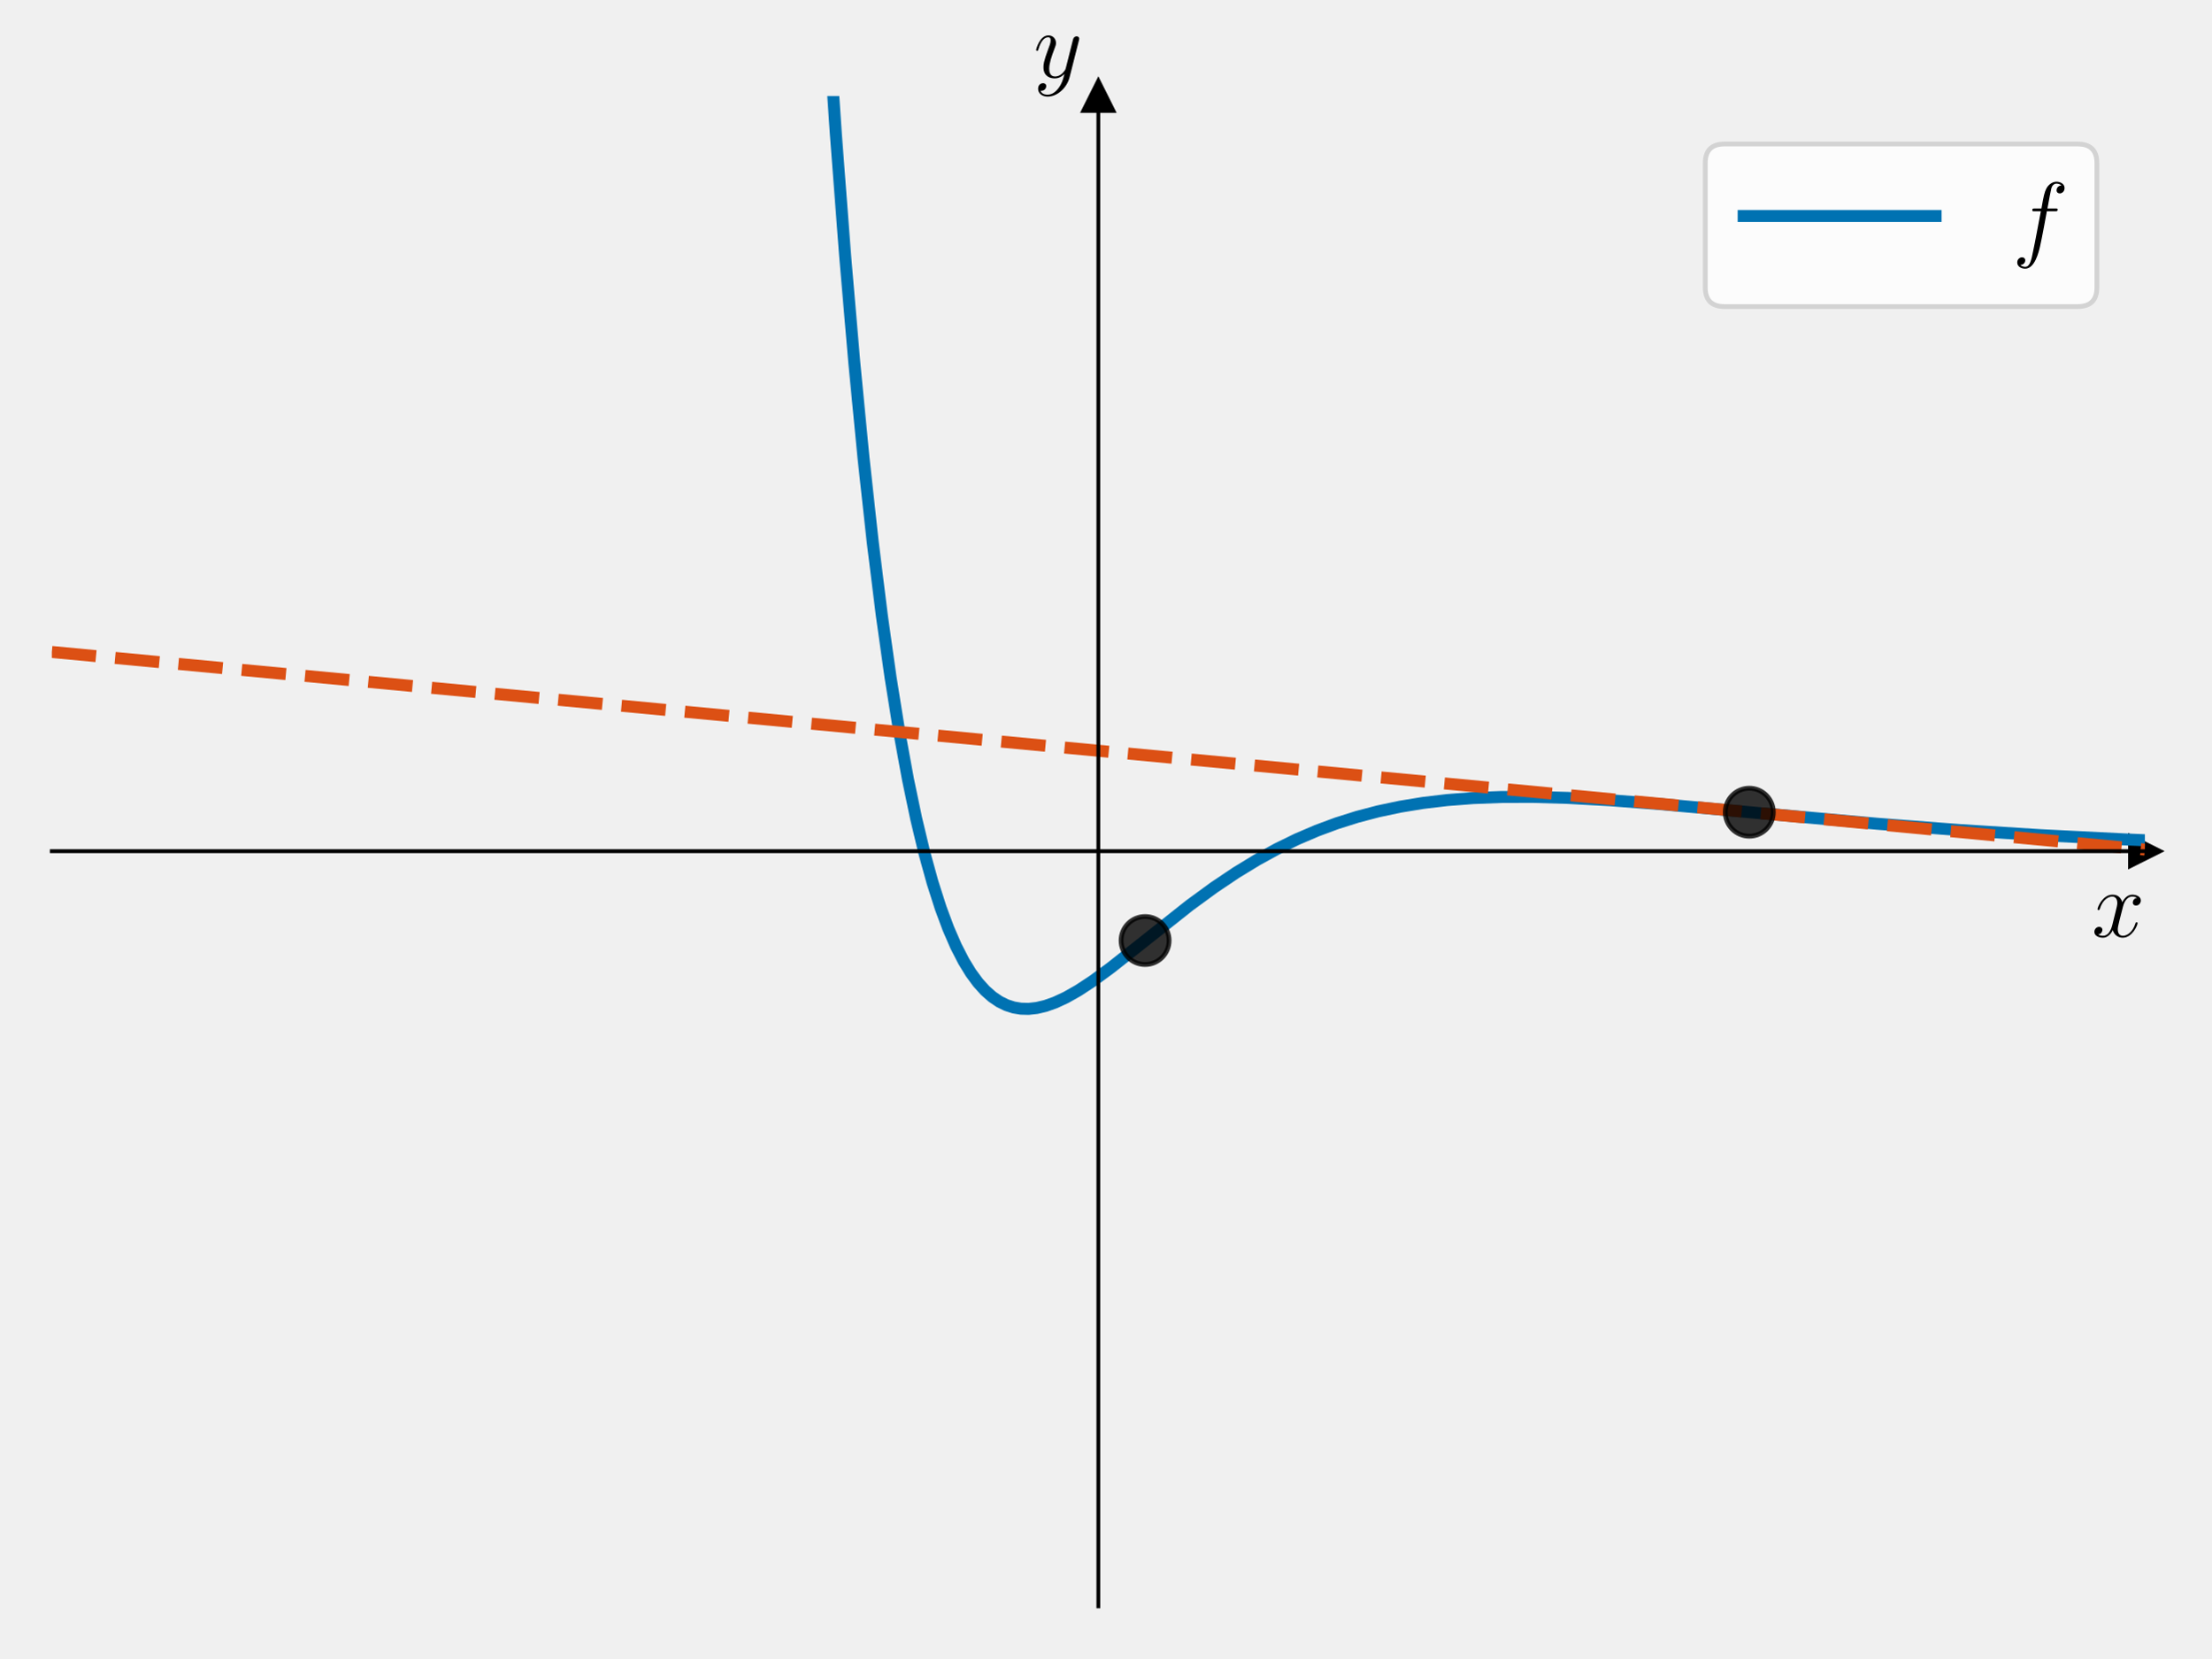
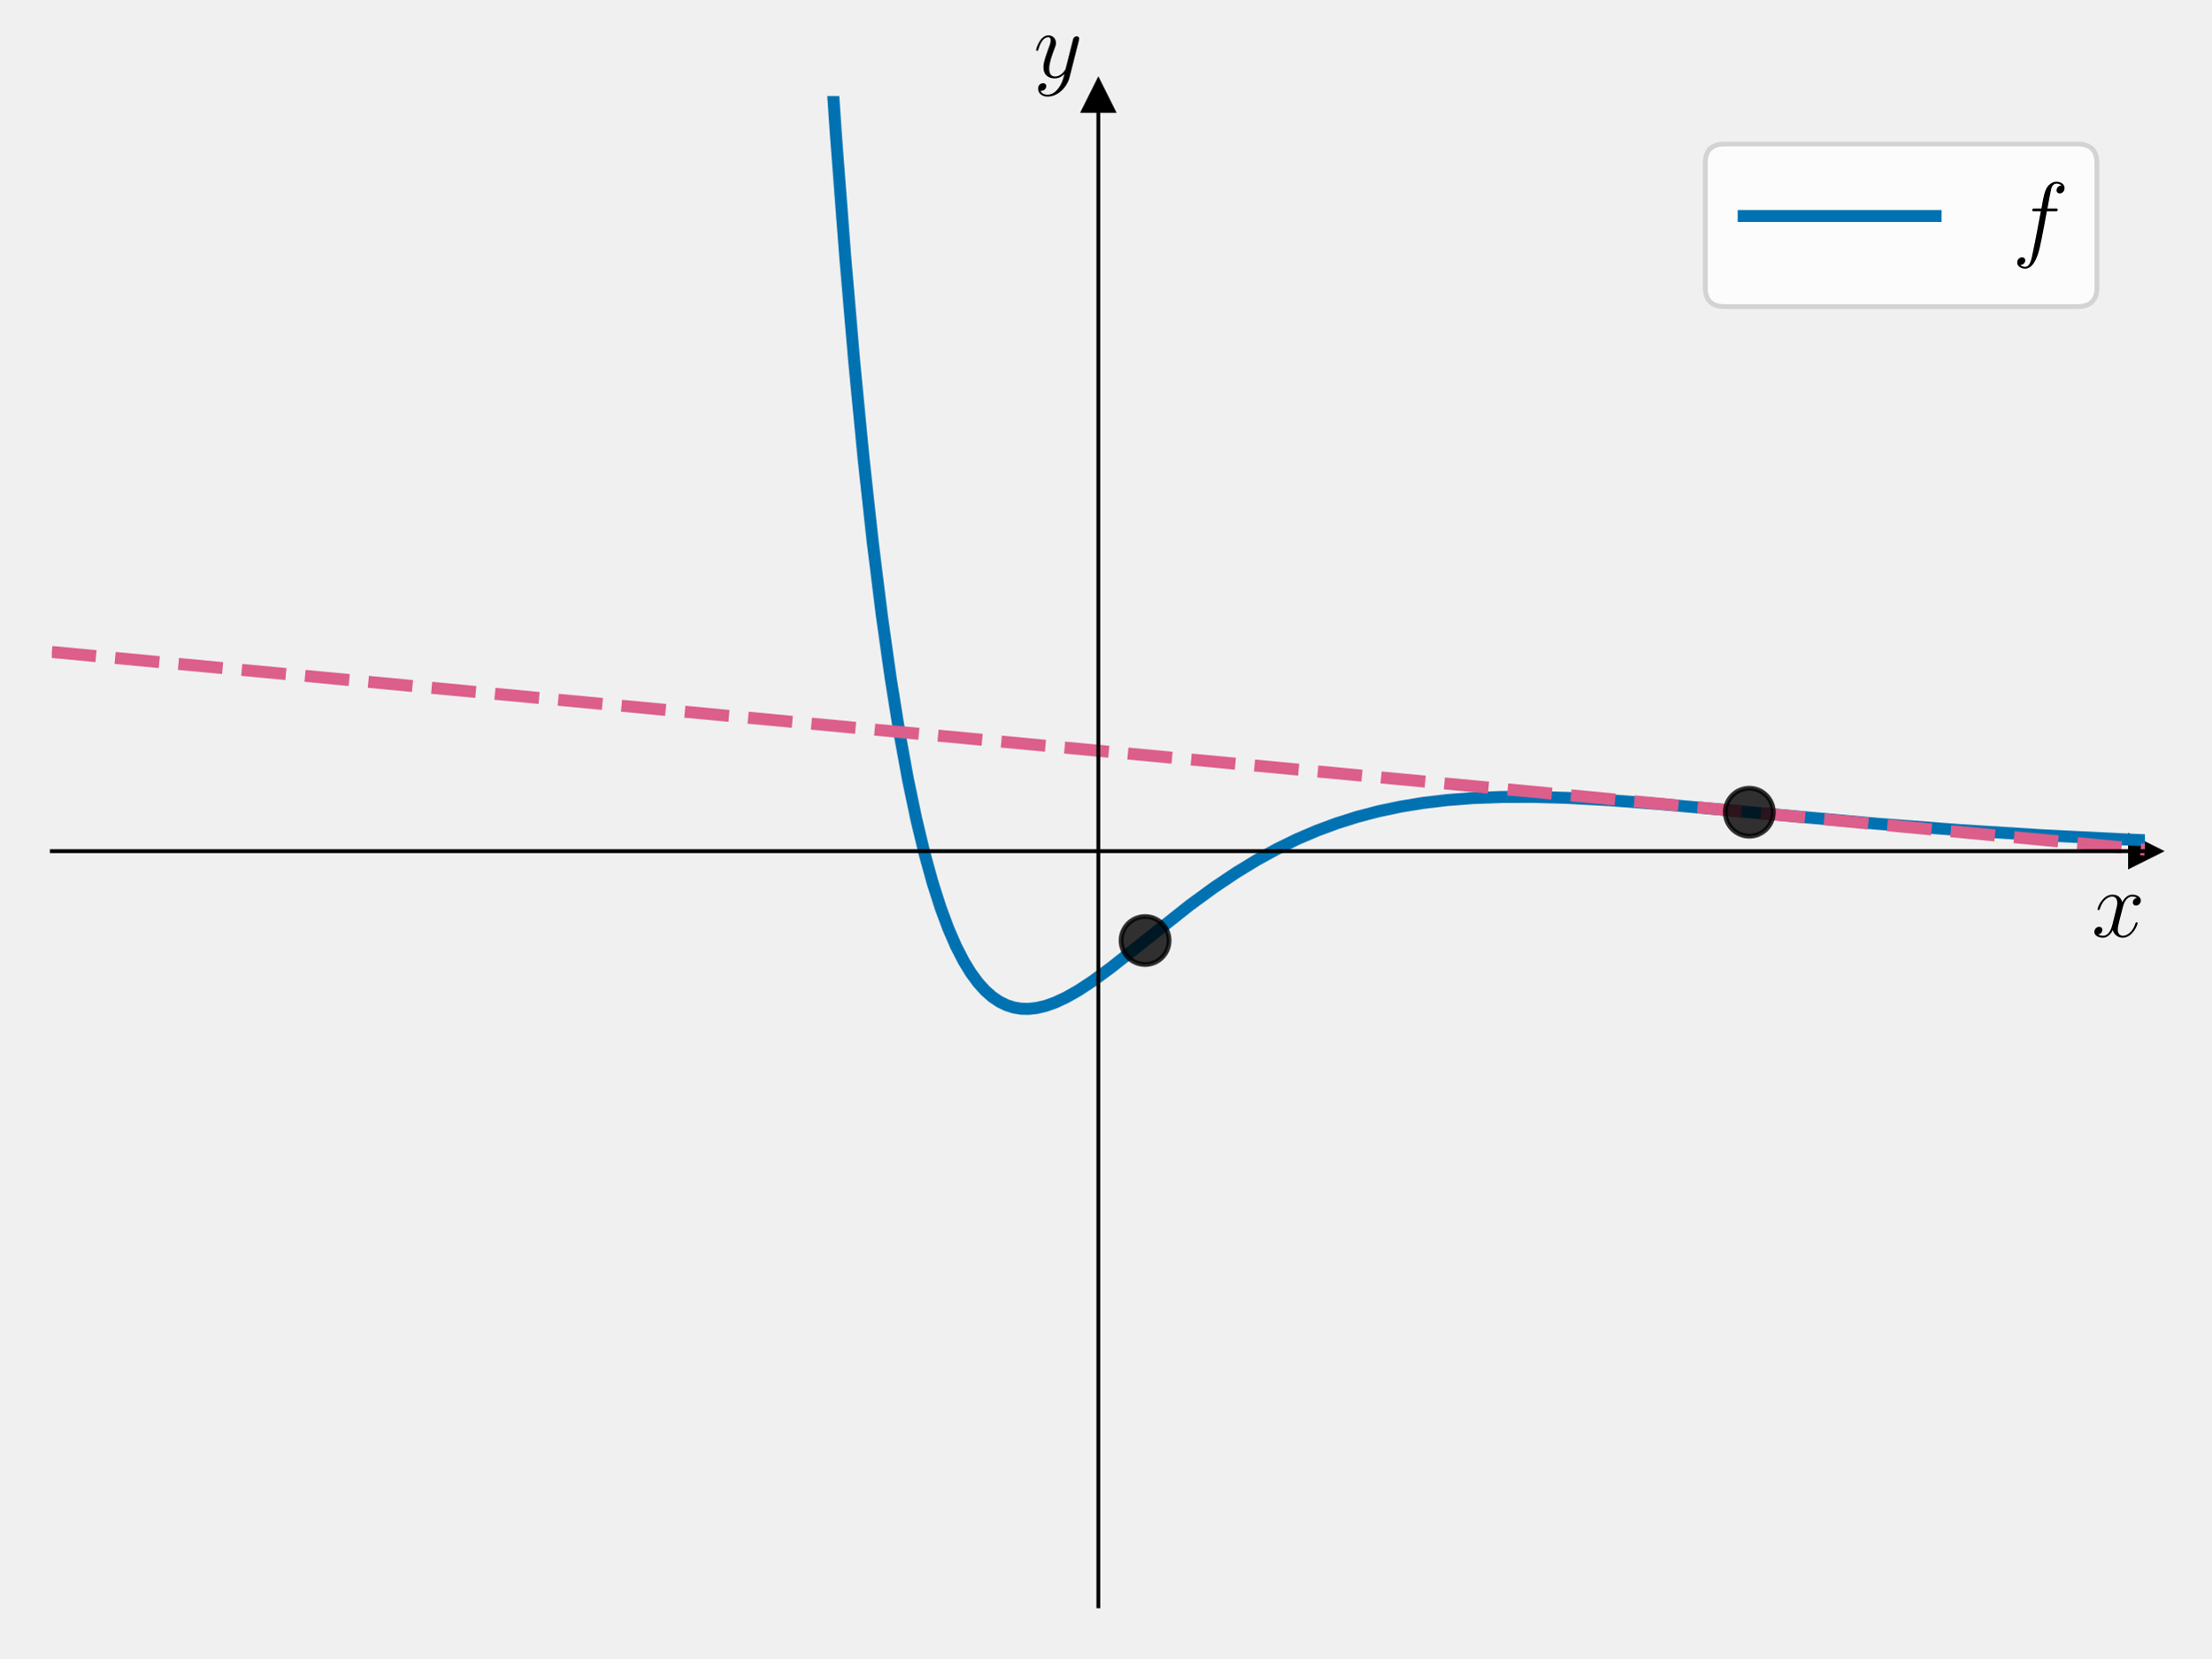
<svg xmlns="http://www.w3.org/2000/svg" xmlns:xlink="http://www.w3.org/1999/xlink" width="460.8pt" height="345.6pt" viewBox="0 0 460.8 345.6" version="1.1">
  <defs>
    <style type="text/css">*{stroke-linejoin: round; stroke-linecap: butt}</style>
  </defs>
  <g id="figure_1">
    <g id="patch_1">
      <path d="M 0 345.6  L 460.8 345.6  L 460.8 0  L 0 0  L 0 345.6  z " style="fill: none" />
    </g>
    <g id="axes_1">
      <g id="patch_2">
        <path d="M 10.8 334.8  L 447 334.8  L 447 20.016  L 10.8 20.016  L 10.8 334.8  z " style="fill: none" />
      </g>
      <g id="matplotlib.axis_1">
        <g id="text_1">
          <g transform="translate(435.9132 195.2452) scale(0.2 -0.2)">
            <defs>
              <path id="CMMI12-78" d="M 3034 2606  C 2829 2567 2752 2414 2752 2293  C 2752 2139 2874 2088 2963 2088  C 3155 2088 3290 2254 3290 2427  C 3290 2695 2982 2816 2714 2816  C 2323 2816 2106 2433 2048 2312  C 1901 2816 1504 2816 1389 2816  C 736 2816 390 1980 390 1839  C 390 1814 416 1782 461 1782  C 512 1782 525 1820 538 1846  C 755 2555 1184 2689 1370 2689  C 1658 2689 1715 2420 1715 2267  C 1715 2127 1677 1980 1600 1673  L 1382 798  C 1286 415 1101 64 762 64  C 730 64 570 64 435 147  C 666 192 717 383 717 460  C 717 588 621 664 499 664  C 346 664 179 530 179 326  C 179 57 480 -64 755 -64  C 1062 -64 1280 179 1414 441  C 1517 64 1837 -64 2074 -64  C 2726 -64 3072 773 3072 913  C 3072 945 3046 971 3008 971  C 2950 971 2944 939 2925 888  C 2752 326 2381 64 2093 64  C 1869 64 1747 230 1747 492  C 1747 632 1773 734 1875 1156  L 2099 2024  C 2195 2408 2413 2689 2707 2689  C 2720 2689 2899 2689 3034 2606  z " transform="scale(0.015625)" />
            </defs>
            <use xlink:href="#CMMI12-78" transform="scale(0.996264)" />
          </g>
        </g>
      </g>
      <g id="matplotlib.axis_2">
        <g id="text_2">
          <g transform="translate(215.3872 16.14068) scale(0.2 -0.2)">
            <defs>
              <path id="CMMI12-79" d="M 1683 -700  C 1510 -939 1261 -1152 947 -1152  C 870 -1152 563 -1152 467 -889  C 486 -895 518 -895 531 -895  C 723 -895 851 -729 851 -582  C 851 -435 730 -384 634 -384  C 531 -384 307 -458 307 -759  C 307 -1071 582 -1286 947 -1286  C 1587 -1286 2234 -700 2413 6  L 3040 2485  C 3046 2517 3059 2556 3059 2594  C 3059 2689 2982 2753 2886 2753  C 2829 2753 2694 2727 2643 2535  L 2170 658  C 2138 543 2138 530 2086 460  C 1958 281 1747 64 1440 64  C 1082 64 1050 415 1050 588  C 1050 952 1222 1443 1395 1903  C 1466 2088 1504 2178 1504 2305  C 1504 2574 1312 2816 998 2816  C 410 2816 173 1890 173 1839  C 173 1814 198 1782 243 1782  C 301 1782 307 1807 333 1897  C 486 2433 730 2689 979 2689  C 1037 2689 1146 2689 1146 2478  C 1146 2312 1075 2127 979 1884  C 666 1047 666 837 666 683  C 666 77 1101 -64 1421 -64  C 1606 -64 1837 -6 2061 230  L 2067 224  C 1971 -147 1907 -392 1683 -700  z " transform="scale(0.015625)" />
            </defs>
            <use xlink:href="#CMMI12-79" transform="scale(0.996264)" />
          </g>
        </g>
      </g>
      <g id="line2d_1">
        <defs>
-           <path id="m9d6a9948dd" d="M 3 0  L -3 -3  L -3 3  z " style="stroke: #000000; stroke-linejoin: miter" />
+           <path id="mdf7540a795" d="M 3 0  L -3 -3  L -3 3  z " style="stroke: #000000; stroke-linejoin: miter" />
        </defs>
        <g>
-           <use xlink:href="#m9d6a9948dd" x="447" y="177.408" style="stroke: #000000; stroke-linejoin: miter" />
+           <use xlink:href="#mdf7540a795" x="447" y="177.408" style="stroke: #000000; stroke-linejoin: miter" />
        </g>
      </g>
      <g id="line2d_2">
        <defs>
-           <path id="m9f33554453" d="M 0 -3  L -3 3  L 3 3  z " style="stroke: #000000; stroke-linejoin: miter" />
+           <path id="m4829169322" d="M 0 -3  L -3 3  L 3 3  z " style="stroke: #000000; stroke-linejoin: miter" />
        </defs>
        <g>
-           <use xlink:href="#m9f33554453" x="228.9" y="20.016" style="stroke: #000000; stroke-linejoin: miter" />
+           <use xlink:href="#m4829169322" x="228.9" y="20.016" style="stroke: #000000; stroke-linejoin: miter" />
        </g>
      </g>
      <g id="line2d_3">
-         <path d="M 172.229 -1  L 174.202 28.062  L 176.119 53.212  L 178.037 75.58  L 179.954 95.416  L 181.871 112.951  L 183.789 128.395  L 185.6 141.237  L 187.41 152.54  L 189.221 162.441  L 190.926 170.595  L 192.63 177.721  L 194.334 183.909  L 196.039 189.246  L 197.636 193.544  L 199.234 197.221  L 200.832 200.333  L 202.323 202.772  L 203.815 204.803  L 205.306 206.46  L 206.797 207.777  L 208.288 208.786  L 209.78 209.515  L 211.271 209.992  L 212.762 210.24  L 214.36 210.28  L 216.064 210.093  L 217.875 209.667  L 219.899 208.95  L 222.136 207.911  L 224.692 206.465  L 227.675 204.508  L 231.403 201.778  L 236.836 197.49  L 247.914 188.702  L 253.027 184.965  L 257.607 181.889  L 261.975 179.226  L 266.129 176.947  L 270.283 174.92  L 274.437 173.141  L 278.592 171.6  L 282.852 170.255  L 287.22 169.108  L 291.8 168.137  L 296.594 167.352  L 301.6 166.758  L 307.033 166.34  L 312.891 166.117  L 319.389 166.098  L 326.739 166.306  L 335.367 166.781  L 346.338 167.622  L 363.808 169.217  L 391.29 171.701  L 408.546 173.021  L 425.27 174.076  L 442.633 174.946  L 447 175.132  L 447 175.132  " clip-path="url(#pbae07b6b8a)" style="fill: none; stroke: #0072b2; stroke-width: 2.5; stroke-linecap: square" />
+         <path d="M 172.229 -1  L 174.202 28.062  L 176.119 53.212  L 178.037 75.58  L 179.954 95.416  L 181.871 112.951  L 183.789 128.395  L 185.6 141.237  L 187.41 152.54  L 189.221 162.441  L 190.926 170.595  L 192.63 177.721  L 194.334 183.909  L 196.039 189.246  L 197.636 193.544  L 199.234 197.221  L 200.832 200.333  L 202.323 202.772  L 203.815 204.803  L 205.306 206.46  L 206.797 207.777  L 208.288 208.786  L 209.78 209.515  L 211.271 209.992  L 212.762 210.24  L 214.36 210.28  L 216.064 210.093  L 217.875 209.667  L 219.899 208.95  L 222.136 207.911  L 224.692 206.465  L 227.675 204.508  L 231.403 201.778  L 236.836 197.49  L 247.914 188.702  L 253.027 184.965  L 257.607 181.889  L 261.975 179.226  L 266.129 176.947  L 270.283 174.92  L 274.437 173.141  L 278.592 171.6  L 282.852 170.255  L 287.22 169.108  L 291.8 168.137  L 296.594 167.352  L 301.6 166.758  L 307.033 166.34  L 312.891 166.117  L 319.389 166.098  L 326.739 166.306  L 335.367 166.781  L 346.338 167.622  L 363.808 169.217  L 391.29 171.701  L 408.546 173.021  L 425.27 174.076  L 442.633 174.946  L 447 175.132  L 447 175.132  " clip-path="url(#p0b81e9112d)" style="fill: none; stroke: #0072b2; stroke-width: 2.5; stroke-linecap: square" />
      </g>
      <g id="line2d_4">
-         <path d="M 10.8 135.888  L 447 177.072  " clip-path="url(#pbae07b6b8a)" style="fill: none; stroke-dasharray: 9.25,4; stroke-dashoffset: 0; stroke: #dc5014; stroke-width: 2.5" />
+         <path d="M 10.8 135.888  L 447 177.072  " clip-path="url(#p0b81e9112d)" style="fill: none; stroke-dasharray: 9.25,4; stroke-dashoffset: 0; stroke: #dc5e8b; stroke-width: 2.5" />
      </g>
      <g id="line2d_5">
        <defs>
-           <path id="ma739c3e64f" d="M 0 5  C 1.326 5 2.598 4.473 3.536 3.536  C 4.473 2.598 5 1.326 5 0  C 5 -1.326 4.473 -2.598 3.536 -3.536  C 2.598 -4.473 1.326 -5 0 -5  C -1.326 -5 -2.598 -4.473 -3.536 -3.536  C -4.473 -2.598 -5 -1.326 -5 0  C -5 1.326 -4.473 2.598 -3.536 3.536  C -2.598 4.473 -1.326 5 0 5  z " style="stroke: #000000; stroke-opacity: 0.8" />
+           <path id="m7a3f7cecff" d="M 0 5  C 1.326 5 2.598 4.473 3.536 3.536  C 4.473 2.598 5 1.326 5 0  C 5 -1.326 4.473 -2.598 3.536 -3.536  C 2.598 -4.473 1.326 -5 0 -5  C -1.326 -5 -2.598 -4.473 -3.536 -3.536  C -4.473 -2.598 -5 -1.326 -5 0  C -5 1.326 -4.473 2.598 -3.536 3.536  C -2.598 4.473 -1.326 5 0 5  z " style="stroke: #000000; stroke-opacity: 0.8" />
        </defs>
-         <g clip-path="url(#pbae07b6b8a)">
-           <use xlink:href="#ma739c3e64f" x="364.56" y="169.288" style="fill-opacity: 0.8; stroke: #000000; stroke-opacity: 0.8" />
+         <g clip-path="url(#p0b81e9112d)">
+           <use xlink:href="#m7a3f7cecff" x="364.56" y="169.288" style="fill-opacity: 0.8; stroke: #000000; stroke-opacity: 0.8" />
        </g>
      </g>
      <g id="line2d_6">
-         <g clip-path="url(#pbae07b6b8a)">
-           <use xlink:href="#ma739c3e64f" x="238.64" y="196.034" style="fill-opacity: 0.8; stroke: #000000; stroke-opacity: 0.8" />
+         <g clip-path="url(#p0b81e9112d)">
+           <use xlink:href="#m7a3f7cecff" x="238.64" y="196.034" style="fill-opacity: 0.8; stroke: #000000; stroke-opacity: 0.8" />
        </g>
      </g>
      <g id="patch_3">
        <path d="M 228.9 334.8  L 228.9 20.016  " style="fill: none; stroke: #000000; stroke-width: 0.8; stroke-linejoin: miter; stroke-linecap: square" />
      </g>
      <g id="patch_4">
        <path d="M 447 334.8  L 447 20.016  " style="fill: none" />
      </g>
      <g id="patch_5">
        <path d="M 10.8 177.408  L 447 177.408  " style="fill: none; stroke: #000000; stroke-width: 0.8; stroke-linejoin: miter; stroke-linecap: square" />
      </g>
      <g id="patch_6">
        <path d="M 10.8 20.016  L 447 20.016  " style="fill: none" />
      </g>
      <g id="legend_1">
        <g id="patch_7">
          <path d="M 359.383 63.892  L 433 63.892  Q 437 63.892 437 59.892  L 437 34.016  Q 437 30.016 433 30.016  L 359.383 30.016  Q 355.383 30.016 355.383 34.016  L 355.383 59.892  Q 355.383 63.892 359.383 63.892  z " style="fill: #ffffff; opacity: 0.8; stroke: #cccccc; stroke-linejoin: miter" />
        </g>
        <g id="line2d_7">
          <path d="M 363.383 45.016  L 383.383 45.016  L 403.383 45.016  " style="fill: none; stroke: #0072b2; stroke-width: 2.5; stroke-linecap: square" />
        </g>
        <g id="text_3">
          <g transform="translate(419.3834 52.01631) scale(0.2 -0.2)">
            <defs>
              <path id="CMMI12-66" d="M 2854 2566  C 2982 2566 3034 2566 3034 2688  C 3034 2752 2982 2752 2867 2752  L 2349 2752  C 2470 3429 2560 3897 2611 4107  C 2650 4265 2784 4416 2950 4416  C 3085 4416 3219 4358 3283 4298  C 3034 4272 2957 4082 2957 3969  C 2957 3837 3053 3759 3174 3759  C 3302 3759 3494 3870 3494 4119  C 3494 4393 3226 4544 2944 4544  C 2669 4544 2400 4334 2272 4078  C 2157 3848 2093 3611 1946 2752  L 1517 2752  C 1395 2752 1331 2752 1331 2637  C 1331 2566 1370 2566 1498 2566  L 1907 2566  C 1792 1976 1530 542 1382 -137  C 1274 -689 1178 -1152 858 -1152  C 838 -1152 653 -1152 538 -1031  C 864 -1005 864 -726 864 -720  C 864 -593 768 -517 646 -517  C 518 -517 326 -625 326 -867  C 326 -1140 608 -1280 858 -1280  C 1510 -1280 1779 -118 1850 199  C 1965 688 2278 2376 2310 2566  L 2854 2566  z " transform="scale(0.015625)" />
            </defs>
            <use xlink:href="#CMMI12-66" transform="scale(0.996264)" />
          </g>
        </g>
      </g>
    </g>
  </g>
  <defs>
-     <clipPath id="pbae07b6b8a">
+     <clipPath id="p0b81e9112d">
      <rect x="10.8" y="20.016" width="436.2" height="314.784" />
    </clipPath>
  </defs>
</svg>
